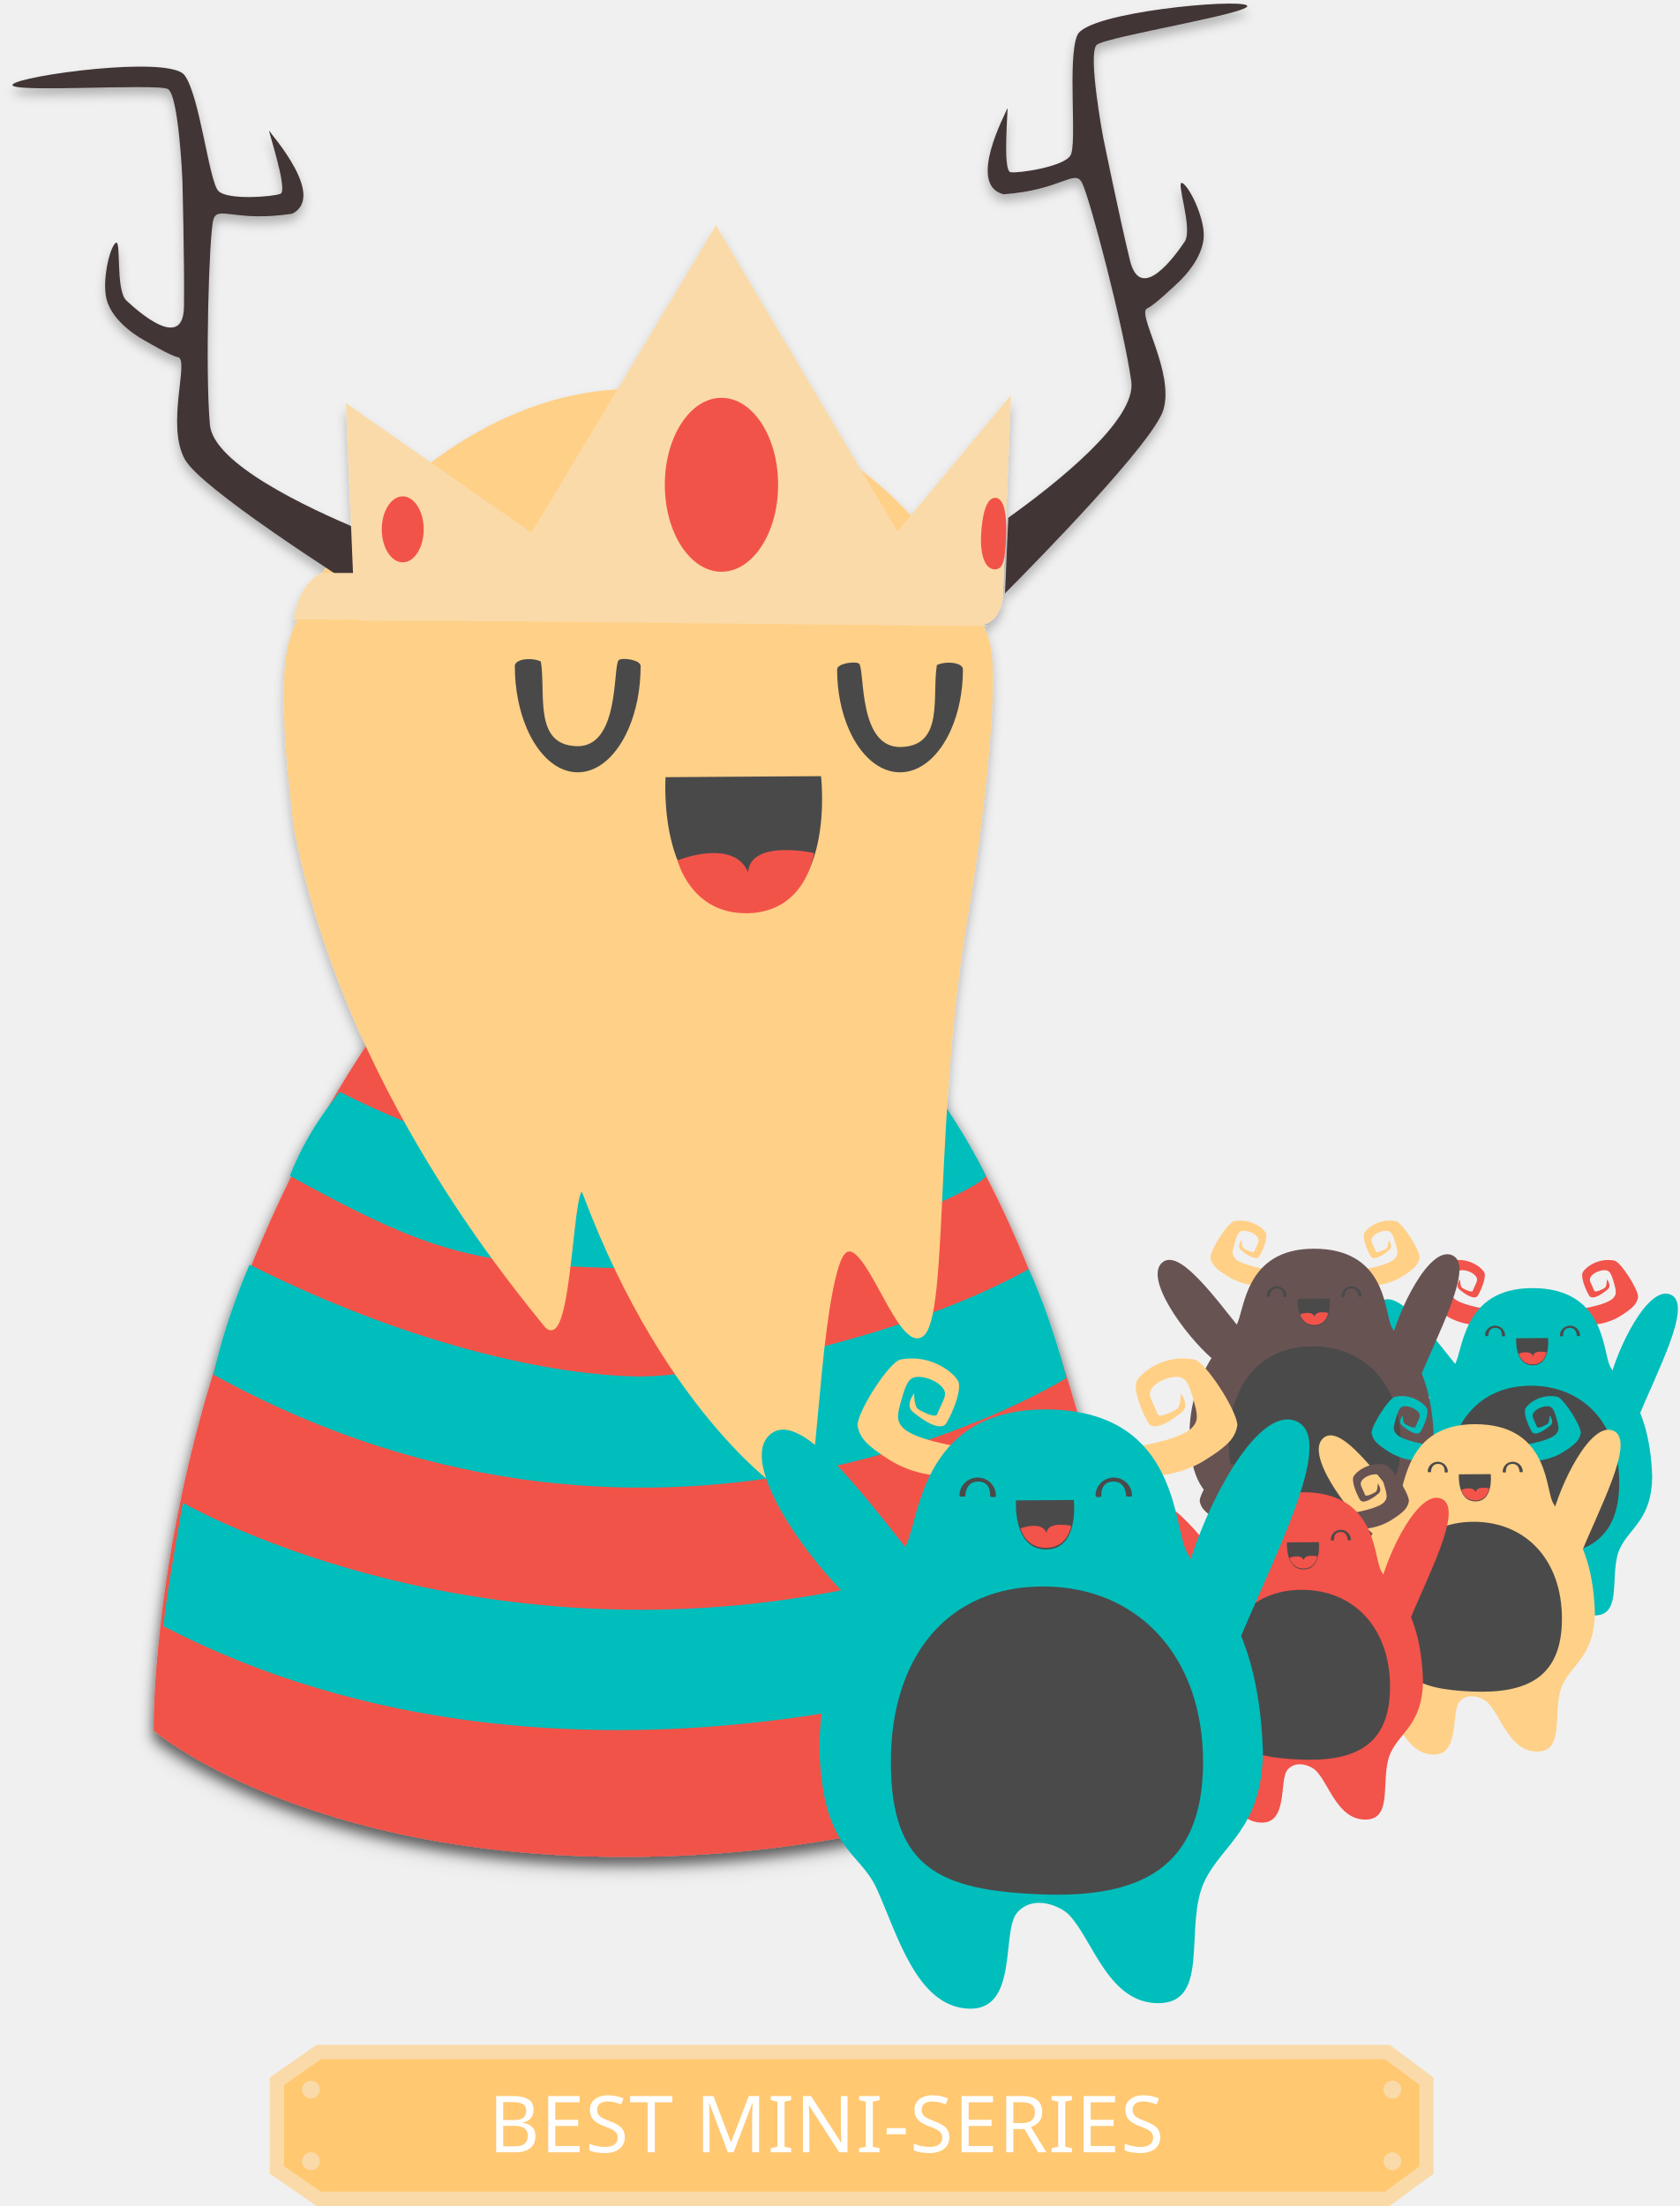
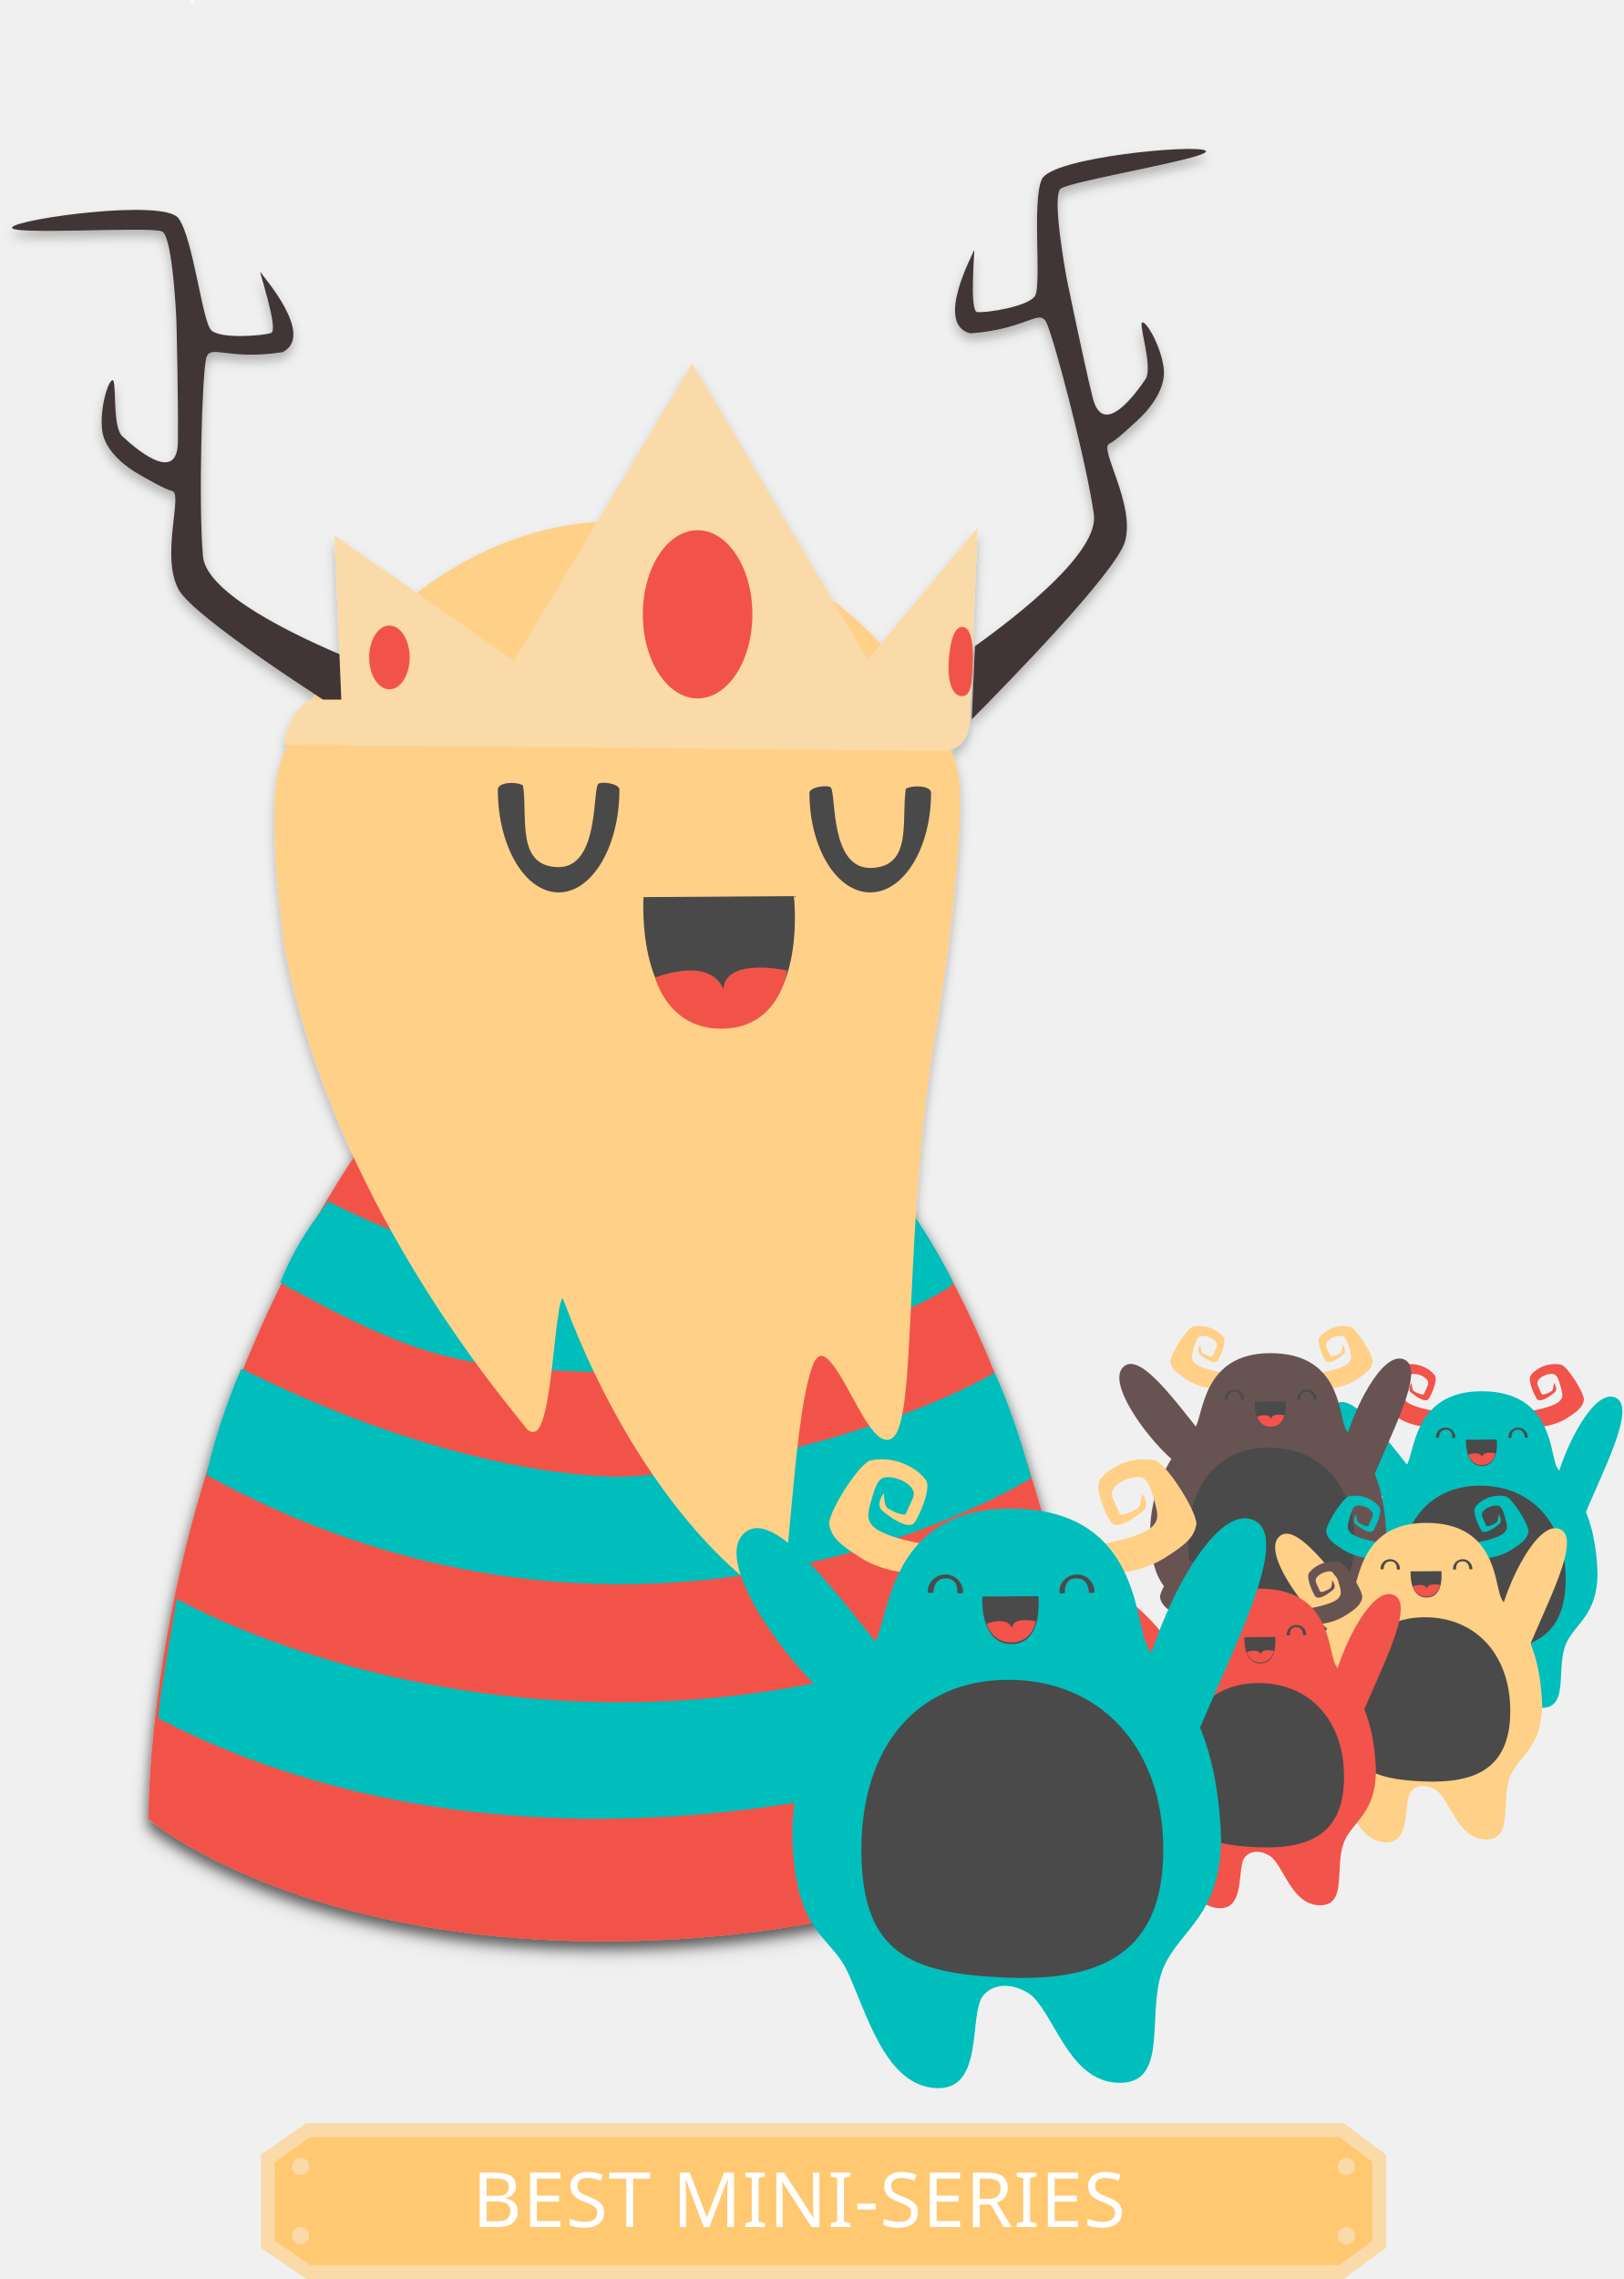
- <svg xmlns="http://www.w3.org/2000/svg" xmlns:xlink="http://www.w3.org/1999/xlink" width="469px" height="616px" viewBox="0 0 469 616" version="1.1">
+ <svg xmlns="http://www.w3.org/2000/svg" xmlns:xlink="http://www.w3.org/1999/xlink" width="469px" height="658px" viewBox="0 0 469 658" version="1.1">
  <defs>
    <filter x="-50%" y="-50%" width="200%" height="200%" filterUnits="objectBoundingBox" id="filter-1">
      <feOffset dx="0" dy="2" in="SourceAlpha" result="shadowOffsetOuter1" />
      <feGaussianBlur stdDeviation="1.5" in="shadowOffsetOuter1" result="shadowBlurOuter1" />
      <feColorMatrix values="0 0 0 0 0   0 0 0 0 0   0 0 0 0 0  0 0 0 0.25 0" type="matrix" in="shadowBlurOuter1" result="shadowMatrixOuter1" />
      <feMerge>
        <feMergeNode in="shadowMatrixOuter1" />
        <feMergeNode in="SourceGraphic" />
      </feMerge>
    </filter>
    <filter x="-50%" y="-50%" width="200%" height="200%" filterUnits="objectBoundingBox" id="filter-2">
      <feOffset dx="0" dy="2" in="SourceAlpha" result="shadowOffsetOuter1" />
      <feGaussianBlur stdDeviation="2" in="shadowOffsetOuter1" result="shadowBlurOuter1" />
      <feColorMatrix values="0 0 0 0 0   0 0 0 0 0   0 0 0 0 0  0 0 0 0.5 0" type="matrix" in="shadowBlurOuter1" result="shadowMatrixOuter1" />
      <feMerge>
        <feMergeNode in="shadowMatrixOuter1" />
        <feMergeNode in="SourceGraphic" />
      </feMerge>
    </filter>
    <polygon id="path-3" points="0 35.974 0 9.13 13.075 0 312.728 0 325 9.13 325 35.974 312.728 45 13.075 45" />
    <mask id="mask-4" maskContentUnits="userSpaceOnUse" maskUnits="objectBoundingBox" x="0" y="0" width="325" height="45" fill="white">
      <use xlink:href="#path-3" />
    </mask>
  </defs>
  <g id="Characters" stroke="none" stroke-width="1" fill="none" fill-rule="evenodd">
-     <g id="Mini-Series" transform="translate(3, 1)">
-       <g id="Group-20" transform="translate(377, 349)">
+     <g id="Mini-Series" transform="translate(3, 0)">
+       <g id="Group-20" transform="translate(377, 392)">
        <g id="Group" transform="translate(13.12921, 0)">
          <path d="M22.606,13.329 C22.606,13.329 15.391,14.274 13.318,12.777 C12.614,12.269 12.124,11.817 12.123,9.463 C12.121,7.224 12.069,5.563 13.058,4.972 C14.215,4.282 16.917,4.418 18.009,5.572 C18.711,6.314 18.244,7.271 18.009,9.463 C18.009,10.128 15.58,9.734 14.904,9.463 C14.228,9.192 13.727,7.271 13.699,7.359 C13.318,8.526 13.295,9.677 14.295,10.128 C15.295,10.579 19.301,12.208 19.772,10.32 C20.344,8.029 20.556,4.748 19.772,3.738 C18.988,2.728 14.663,0.679 10.272,2.917 C8.72,3.728 6.142,12.215 6.698,14.443 C7.553,16.286 9.034,17.127 13.058,18.276 C17.082,19.426 20.843,18.492 20.843,18.492 L22.606,13.329 Z" id="Path-44" fill="#F2534A" transform="translate(14.61316, 10.37999) rotate(16) translate(-14.61316, -10.37999) " />
          <path d="M63.585,13.329 C63.585,13.329 56.371,14.274 54.298,12.777 C53.594,12.269 53.104,11.817 53.103,9.463 C53.101,7.224 53.049,5.563 54.038,4.972 C55.195,4.282 57.896,4.418 58.989,5.572 C59.691,6.314 59.224,7.271 58.989,9.463 C58.989,10.128 56.56,9.734 55.884,9.463 C55.207,9.192 54.707,7.271 54.679,7.359 C54.298,8.526 54.275,9.677 55.275,10.128 C56.275,10.579 60.281,12.208 60.752,10.32 C61.324,8.029 61.535,4.748 60.752,3.738 C59.968,2.728 55.643,0.679 51.252,2.917 C49.7,3.728 47.122,12.215 47.678,14.443 C48.533,16.286 50.014,17.127 54.038,18.276 C58.061,19.426 61.823,18.492 61.823,18.492 L63.585,13.329 Z" id="Path-44" fill="#F2534A" transform="translate(55.59302, 10.37999) scale(-1, 1) rotate(16) translate(-55.59302, -10.37999) " />
          <path d="M13.141,30.973 C15.456,27.528 15.098,9.687 34.774,9.687 C54.449,9.687 54.446,26.154 56.247,30.973 C58.048,35.792 67.483,39.897 68.256,62.35 C68.112,74.278 62,76.578 59.271,82.319 C56.038,89.119 60.255,100.888 52.371,101.093 C44.486,101.298 42.091,91.267 38.396,87.471 C37.135,86.176 32.958,84.291 30.45,87.143 C27.942,89.995 30.787,102.414 22.823,101.935 C14.859,101.456 11.976,90.317 8.828,83.454 C6.112,77.533 0.61,77.642 0.033,62.35 C-0.185,44.119 10.826,34.418 13.141,30.973 Z" id="Path-22" fill="#00BEBC" />
          <g id="Group-2" transform="translate(21.21202, 19.9926)">
            <path d="M22.198,3.105 C22.198,3.105 21.901,0.854 23.969,0.794 C26.038,0.735 26,3.059 26,3.059 C26,3.059 26.897,3.266 26.897,2.946 C26.897,1.419 25.642,0.181 24.095,0.181 C22.548,0.181 21.294,1.419 21.294,2.946 C21.294,3.394 22.198,3.105 22.198,3.105 Z" id="Oval-19" fill="#4A4A4A" />
            <path d="M1.264,3.105 C1.264,3.105 0.967,0.854 3.035,0.794 C5.104,0.735 5.065,3.059 5.065,3.059 C5.065,3.059 5.963,3.266 5.963,2.946 C5.963,1.419 4.708,0.181 3.161,0.181 C1.614,0.181 0.36,1.419 0.36,2.946 C0.36,3.394 1.264,3.105 1.264,3.105 Z" id="Oval-19" fill="#4A4A4A" transform="translate(3.161091, 1.688911) scale(-1, 1) translate(-3.161091, -1.688911) " />
            <path d="M9.053,3.696 L17.945,3.638 C17.945,3.638 18.847,11.246 13.683,11.248 C8.518,11.25 9.053,3.696 9.053,3.696 Z" id="Path-5" fill="#4A4A4A" />
            <path d="M9.738,8.021 C9.738,8.021 12.929,6.738 13.771,8.694 C13.904,6.811 17.543,7.608 17.543,7.608 C17.543,7.608 17.102,10.909 13.797,11.004 C10.492,11.1 9.738,8.021 9.738,8.021 Z" id="Path-11" fill="#F2534A" />
          </g>
        </g>
        <path d="M47.098,84.339 C62.439,84.978 72.174,80.379 72.174,63.984 C72.174,47.589 62.058,36.941 47.535,36.941 C33.012,36.941 24.147,47.58 24.147,63.976 C24.147,80.371 31.756,83.7 47.098,84.339 Z" id="Oval-27" fill="#4A4A4A" />
        <path d="M77.991,51.911 C84.929,51.911 83.12,30.323 83.694,15.457 C80.602,0.044 80.912,19.408 77.991,19.512 C75.171,19.613 75.539,20.353 72.248,22.338 C70.361,32.153 71.052,51.911 77.991,51.911 Z" id="Oval-28" fill="#00BEBC" transform="translate(77.51947, 30.70632) scale(-1, 1) rotate(156) translate(-77.51947, -30.70632) " />
        <path d="M17.762,48.511 C24.701,48.511 22.892,26.924 23.466,12.058 C22.454,7.013 21.126,11.232 20.61,11.744 C19.55,12.796 19.728,16.043 17.762,16.113 C14.943,16.214 15.31,16.954 12.019,18.939 C10.132,28.754 10.824,48.511 17.762,48.511 Z" id="Oval-28" fill="#00BEBC" transform="translate(17.29112, 29.05836) scale(-1, 1) rotate(-142) translate(-17.29112, -29.05836) " />
      </g>
-       <g id="Group-20" transform="translate(316, 338)">
+       <g id="Group-20" transform="translate(316, 381)">
        <g id="Group" transform="translate(13.12921, 0)">
          <path d="M22.606,13.329 C22.606,13.329 15.391,14.274 13.318,12.777 C12.614,12.269 12.124,11.817 12.123,9.463 C12.121,7.224 12.069,5.563 13.058,4.972 C14.215,4.282 16.917,4.418 18.009,5.572 C18.711,6.314 18.244,7.271 18.009,9.463 C18.009,10.128 15.58,9.734 14.904,9.463 C14.228,9.192 13.727,7.271 13.699,7.359 C13.318,8.526 13.295,9.677 14.295,10.128 C15.295,10.579 19.301,12.208 19.772,10.32 C20.344,8.029 20.556,4.748 19.772,3.738 C18.988,2.728 14.663,0.679 10.272,2.917 C8.72,3.728 6.142,12.215 6.698,14.443 C7.553,16.286 9.034,17.127 13.058,18.276 C17.082,19.426 20.843,18.492 20.843,18.492 L22.606,13.329 Z" id="Path-44" fill="#FFD086" transform="translate(14.61316, 10.37999) rotate(16) translate(-14.61316, -10.37999) " />
          <path d="M63.585,13.329 C63.585,13.329 56.371,14.274 54.298,12.777 C53.594,12.269 53.104,11.817 53.103,9.463 C53.101,7.224 53.049,5.563 54.038,4.972 C55.195,4.282 57.896,4.418 58.989,5.572 C59.691,6.314 59.224,7.271 58.989,9.463 C58.989,10.128 56.56,9.734 55.884,9.463 C55.207,9.192 54.707,7.271 54.679,7.359 C54.298,8.526 54.275,9.677 55.275,10.128 C56.275,10.579 60.281,12.208 60.752,10.32 C61.324,8.029 61.535,4.748 60.752,3.738 C59.968,2.728 55.643,0.679 51.252,2.917 C49.7,3.728 47.122,12.215 47.678,14.443 C48.533,16.286 50.014,17.127 54.038,18.276 C58.061,19.426 61.823,18.492 61.823,18.492 L63.585,13.329 Z" id="Path-44" fill="#FFD086" transform="translate(55.59302, 10.37999) scale(-1, 1) rotate(16) translate(-55.59302, -10.37999) " />
          <path d="M13.141,30.973 C15.456,27.528 15.098,9.687 34.774,9.687 C54.449,9.687 54.446,26.154 56.247,30.973 C58.048,35.792 67.483,39.897 68.256,62.35 C68.112,74.278 62,76.578 59.271,82.319 C56.038,89.119 60.255,100.888 52.371,101.093 C44.486,101.298 42.091,91.267 38.396,87.471 C37.135,86.176 32.958,84.291 30.45,87.143 C27.942,89.995 30.787,102.414 22.823,101.935 C14.859,101.456 11.976,90.317 8.828,83.454 C6.112,77.533 0.61,77.642 0.033,62.35 C-0.185,44.119 10.826,34.418 13.141,30.973 Z" id="Path-22" fill="#685353" />
          <g id="Group-2" transform="translate(21.21202, 19.9926)">
            <path d="M22.198,3.105 C22.198,3.105 21.901,0.854 23.969,0.794 C26.038,0.735 26,3.059 26,3.059 C26,3.059 26.897,3.266 26.897,2.946 C26.897,1.419 25.642,0.181 24.095,0.181 C22.548,0.181 21.294,1.419 21.294,2.946 C21.294,3.394 22.198,3.105 22.198,3.105 Z" id="Oval-19" fill="#4A4A4A" />
            <path d="M1.264,3.105 C1.264,3.105 0.967,0.854 3.035,0.794 C5.104,0.735 5.065,3.059 5.065,3.059 C5.065,3.059 5.963,3.266 5.963,2.946 C5.963,1.419 4.708,0.181 3.161,0.181 C1.614,0.181 0.36,1.419 0.36,2.946 C0.36,3.394 1.264,3.105 1.264,3.105 Z" id="Oval-19" fill="#4A4A4A" transform="translate(3.161091, 1.688911) scale(-1, 1) translate(-3.161091, -1.688911) " />
            <path d="M9.053,3.696 L17.945,3.638 C17.945,3.638 18.847,11.246 13.683,11.248 C8.518,11.25 9.053,3.696 9.053,3.696 Z" id="Path-5" fill="#4A4A4A" />
            <path d="M9.738,8.021 C9.738,8.021 12.929,6.738 13.771,8.694 C13.904,6.811 17.543,7.608 17.543,7.608 C17.543,7.608 17.102,10.909 13.797,11.004 C10.492,11.1 9.738,8.021 9.738,8.021 Z" id="Path-11" fill="#F2534A" />
          </g>
        </g>
        <path d="M47.098,84.339 C62.439,84.978 72.174,80.379 72.174,63.984 C72.174,47.589 62.058,36.941 47.535,36.941 C33.012,36.941 24.147,47.58 24.147,63.976 C24.147,80.371 31.756,83.7 47.098,84.339 Z" id="Oval-27" fill="#4A4A4A" />
        <path d="M77.991,51.911 C84.929,51.911 83.12,30.323 83.694,15.457 C80.602,0.044 80.912,19.408 77.991,19.512 C75.171,19.613 75.539,20.353 72.248,22.338 C70.361,32.153 71.052,51.911 77.991,51.911 Z" id="Oval-28" fill="#685353" transform="translate(77.51947, 30.70632) scale(-1, 1) rotate(156) translate(-77.51947, -30.70632) " />
        <path d="M17.762,48.511 C24.701,48.511 22.892,26.924 23.466,12.058 C22.454,7.013 21.126,11.232 20.61,11.744 C19.55,12.796 19.728,16.043 17.762,16.113 C14.943,16.214 15.31,16.954 12.019,18.939 C10.132,28.754 10.824,48.511 17.762,48.511 Z" id="Oval-28" fill="#685353" transform="translate(17.29112, 29.05836) scale(-1, 1) rotate(-142) translate(-17.29112, -29.05836) " />
      </g>
-       <g id="Toy-OTY" filter="url(#filter-1)">
+       <g id="Toy-OTY" filter="url(#filter-1)" transform="translate(0, 43)">
        <g id="Striped-Shirt" filter="url(#filter-2)" transform="translate(39.80004, 275.1634)">
          <path d="M69.884,0.989 C-1.509,96.784 0.117,207.078 0.117,207.078 C0.117,207.078 41.873,242.767 133.22,242.349 C224.568,241.93 275.471,207.078 275.471,207.078 C275.471,207.078 264.729,91.42 215.883,25.249" id="Path-5" fill="#F2534A" />
          <path d="M26.873,76.975 C74.607,100.865 113.488,107.707 134.244,108.186 C155,108.666 210.938,97.1 244.475,78.212 C250.791,91.878 255.041,108.595 255.041,108.595 C255.041,108.595 144.701,178.145 16.81,107.689 C19.508,95.152 24.167,83.276 26.873,76.975 Z" id="Path-45" fill="#00BEBC" />
          <path d="M51.974,28.706 C99.708,52.596 120.055,47.663 138.416,49.056 C156.778,50.448 219.354,30.065 219.354,30.065 C219.354,30.065 226.959,40.708 232.421,51.955 C234.444,54.407 183.043,78.874 136.882,78.106 C90.722,77.338 78.537,74.435 38.138,52.179 C42.712,40.655 47.943,34.174 51.974,28.706 Z" id="Path-45" fill="#00BEBC" />
          <path d="M8.268,143.469 C8.268,143.469 3.03,172.37 2.91,177.969 C114.967,236.006 246.658,191.259 270.661,177.367 C268.548,159.043 266.545,154.311 264.935,143.724 C124.074,210.522 8.268,143.469 8.268,143.469 Z" id="Path-46" fill="#00BEBC" />
        </g>
        <path d="M80.78,171.52 C80.152,172.923 79.554,174.343 78.987,175.779 C74.328,187.584 78.127,217.277 79.478,229.65 C93.224,302.565 141.761,359.353 149.25,368.884 C156.738,378.414 156.323,321.878 160.35,332.579 C183.362,393.731 217.396,417.889 220.996,417.661 C224.596,417.433 225.105,370.533 230.745,352.498 C236.384,334.462 247.029,376.318 254.271,371.886 C261.512,367.455 257.3,309.456 266.899,254.143 C269.104,241.434 276.814,188.386 272.427,176.884 C271.902,175.508 271.349,174.146 270.768,172.799 C270.768,172.799 250.565,120.734 188.701,109.445 C126.838,98.156 85.612,161.832 85.612,161.832" id="Beard" stroke="#FFD087" fill="#FFD087" />
        <path d="M278.562,143.58 C291.852,134.087 314.421,116.242 312.917,105.501 C310.793,90.338 301.195,53.693 299.102,49.933 C297.01,46.173 293.414,52.047 277.25,53.256 C266.899,50.666 277.874,30.596 278.293,29.282 C278.713,27.968 276.798,46.778 279.216,47.097 C281.629,47.416 293.922,45.564 295.909,42.456 C297.895,39.348 294.968,15.139 297.887,8.753 C300.806,2.367 342.772,-1.46 345.207,0.527 C347.643,2.513 305.901,9.24 303.278,11.516 C300.656,13.793 305.034,37.221 305.034,37.221 C305.034,37.221 309.532,59.391 312.544,71.712 C315.556,84.034 325.371,70.102 327.814,66.495 C330.258,62.887 325.155,49.08 327.175,50.113 C329.195,51.147 333.294,59.745 333.154,64.894 C333.015,70.042 328.974,75.307 325.192,78.662 C324.108,79.623 319.445,84.146 317.33,85.139 C314.366,86.531 324.99,102.827 321.885,113.403 C319.293,122.229 287.949,154.32 277.649,164.697" id="Right-Antler" fill="#423636" />
        <path d="M23.657,155.414 C36.947,145.921 59.516,128.077 58.012,117.335 C55.888,102.172 46.29,65.527 44.197,61.767 C42.105,58.007 38.509,63.882 22.345,65.09 C11.994,62.5 22.969,42.431 23.389,41.117 C23.808,39.803 21.893,58.612 24.312,58.931 C26.724,59.25 39.017,57.398 41.004,54.29 C42.99,51.182 40.063,26.974 42.982,20.587 C45.901,14.201 87.867,10.375 90.303,12.361 C92.738,14.347 50.996,21.074 48.373,23.351 C45.751,25.627 50.129,49.056 50.129,49.056 C50.129,49.056 54.627,71.225 57.639,83.547 C60.651,95.868 70.466,81.936 72.909,78.329 C75.353,74.722 70.25,60.914 72.27,61.948 C74.29,62.981 78.389,71.579 78.249,76.728 C78.11,81.876 74.069,87.141 70.287,90.496 C69.203,91.457 64.54,95.981 62.425,96.974 C59.461,98.365 70.085,114.661 66.98,125.237 C64.388,134.063 33.044,166.155 22.744,176.531" id="Right-Antler" fill="#423636" transform="translate(54.15989, 94.18255) scale(-1, 1) rotate(13) translate(-54.15989, -94.18255) " />
        <path d="M86.805,159 L100,159 L100,172 C100,172 87.073,172.055 79,172 C80.595,161.206 86.805,159 86.805,159 Z" id="Rectangle-5" fill="#FADAA8" />
        <g id="Crown" transform="translate(93, 61)">
          <path d="M38.224,111.429 C23.026,111.4 11.02,111.412 5.212,111.321 C-0.766,110.883 -0.681,106.513 2.234,104.805 C2.294,104.676 2.498,104.554 2.841,104.44 L0.613,50.575 L52.395,86.746 L103.928,0.923 L154.639,86.385 L186.323,48.323 L184.082,103.519 C184.089,108.883 181.098,111.89 178.852,112.287 C175.784,112.829 186.941,112.862 170.531,112.8 M140.288,112.452 C124.729,112.263 110.863,112.111 100.933,111.938 C89.167,111.732 77.247,111.61 65.94,111.537" fill="#FADAA8" />
          <path d="M182.214,96.958 C185.002,96.958 185,93.194 185,88.107 C185,83.02 184.278,77 181.49,77 C178.702,77 178,82.569 178,87.656 C178,92.743 179.426,96.958 182.214,96.958 Z" id="Oval-9" fill="#F2534A" transform="translate(181.5, 86.9788) rotate(3) translate(-181.5, -86.9788) " />
          <ellipse id="Oval-9" fill="#F2534A" cx="105.474" cy="73.368" rx="15.821" ry="24.282" />
          <ellipse id="Oval-9" fill="#F2534A" cx="16.464" cy="85.817" rx="5.855" ry="9.211" />
        </g>
        <path d="M238.042,213.949 C239.475,205.235 235.927,191.453 248,191.071 C260.073,190.689 258.123,212.347 259.73,214.292 C260.446,215.137 265.901,214.498 265.901,212.739 C265.901,206.452 264.667,200.636 262.573,195.905 C259.382,188.692 254.193,184 248.334,184 C242.483,184 237.3,188.68 234.107,195.878 C232.007,200.614 230.768,206.44 230.768,212.739 C230.768,214.767 235.772,215.115 238.042,213.949 Z" id="Oval-3" fill="#4A4A4A" transform="translate(248.3343, 199.331) scale(-1, -1) translate(-248.3343, -199.331) " />
        <path d="M148.042,213.926 C149.475,204.928 145.927,190.696 158,190.302 C170.073,189.907 168.123,212.272 169.73,214.28 C170.446,215.153 175.901,214.493 175.901,212.676 C175.901,206.184 174.667,200.179 172.573,195.293 C169.382,187.845 164.193,183 158.334,183 C152.483,183 147.3,187.833 144.107,195.265 C142.007,200.156 140.768,206.171 140.768,212.676 C140.768,214.771 145.772,215.13 148.042,213.926 Z" id="Oval-3" fill="#4A4A4A" transform="translate(158.3343, 198.831) scale(1, -1) translate(-158.3343, -198.831) " />
        <path d="M182.857,216.016 L226.279,215.73 C226.279,215.73 230.684,253.366 205.465,253.375 C180.247,253.384 182.857,216.016 182.857,216.016 Z" id="Path-5" fill="#4A4A4A" />
        <path d="M186.217,239.244 C186.217,239.244 201.8,232.895 205.913,242.572 C206.562,233.258 224.334,237.199 224.334,237.199 C224.334,237.199 222.18,253.528 206.04,254 C189.9,254.472 186.217,239.244 186.217,239.244 Z" id="Path-11" fill="#F2534A" />
      </g>
-       <g id="Group-20" transform="translate(361, 387)">
+       <g id="Group-20" transform="translate(361, 430)">
        <g id="Group" transform="translate(13.12921, 0)">
          <path d="M22.606,13.329 C22.606,13.329 15.391,14.274 13.318,12.777 C12.614,12.269 12.124,11.817 12.123,9.463 C12.121,7.224 12.069,5.563 13.058,4.972 C14.215,4.282 16.917,4.418 18.009,5.572 C18.711,6.314 18.244,7.271 18.009,9.463 C18.009,10.128 15.58,9.734 14.904,9.463 C14.228,9.192 13.727,7.271 13.699,7.359 C13.318,8.526 13.295,9.677 14.295,10.128 C15.295,10.579 19.301,12.208 19.772,10.32 C20.344,8.029 20.556,4.748 19.772,3.738 C18.988,2.728 14.663,0.679 10.272,2.917 C8.72,3.728 6.142,12.215 6.698,14.443 C7.553,16.286 9.034,17.127 13.058,18.276 C17.082,19.426 20.843,18.492 20.843,18.492 L22.606,13.329 Z" id="Path-44" fill="#00BEBC" transform="translate(14.61316, 10.37999) rotate(16) translate(-14.61316, -10.37999) " />
          <path d="M63.585,13.329 C63.585,13.329 56.371,14.274 54.298,12.777 C53.594,12.269 53.104,11.817 53.103,9.463 C53.101,7.224 53.049,5.563 54.038,4.972 C55.195,4.282 57.896,4.418 58.989,5.572 C59.691,6.314 59.224,7.271 58.989,9.463 C58.989,10.128 56.56,9.734 55.884,9.463 C55.207,9.192 54.707,7.271 54.679,7.359 C54.298,8.526 54.275,9.677 55.275,10.128 C56.275,10.579 60.281,12.208 60.752,10.32 C61.324,8.029 61.535,4.748 60.752,3.738 C59.968,2.728 55.643,0.679 51.252,2.917 C49.7,3.728 47.122,12.215 47.678,14.443 C48.533,16.286 50.014,17.127 54.038,18.276 C58.061,19.426 61.823,18.492 61.823,18.492 L63.585,13.329 Z" id="Path-44" fill="#00BEBC" transform="translate(55.59302, 10.37999) scale(-1, 1) rotate(16) translate(-55.59302, -10.37999) " />
          <path d="M13.141,30.973 C15.456,27.528 15.098,9.687 34.774,9.687 C54.449,9.687 54.446,26.154 56.247,30.973 C58.048,35.792 67.483,39.897 68.256,62.35 C68.112,74.278 62,76.578 59.271,82.319 C56.038,89.119 60.255,100.888 52.371,101.093 C44.486,101.298 42.091,91.267 38.396,87.471 C37.135,86.176 32.958,84.291 30.45,87.143 C27.942,89.995 30.787,102.414 22.823,101.935 C14.859,101.456 11.976,90.317 8.828,83.454 C6.112,77.533 0.61,77.642 0.033,62.35 C-0.185,44.119 10.826,34.418 13.141,30.973 Z" id="Path-22" fill="#FFD087" />
          <g id="Group-2" transform="translate(21.21202, 19.9926)">
            <path d="M22.198,3.105 C22.198,3.105 21.901,0.854 23.969,0.794 C26.038,0.735 26,3.059 26,3.059 C26,3.059 26.897,3.266 26.897,2.946 C26.897,1.419 25.642,0.181 24.095,0.181 C22.548,0.181 21.294,1.419 21.294,2.946 C21.294,3.394 22.198,3.105 22.198,3.105 Z" id="Oval-19" fill="#4A4A4A" />
            <path d="M1.264,3.105 C1.264,3.105 0.967,0.854 3.035,0.794 C5.104,0.735 5.065,3.059 5.065,3.059 C5.065,3.059 5.963,3.266 5.963,2.946 C5.963,1.419 4.708,0.181 3.161,0.181 C1.614,0.181 0.36,1.419 0.36,2.946 C0.36,3.394 1.264,3.105 1.264,3.105 Z" id="Oval-19" fill="#4A4A4A" transform="translate(3.161091, 1.688911) scale(-1, 1) translate(-3.161091, -1.688911) " />
            <path d="M9.053,3.696 L17.945,3.638 C17.945,3.638 18.847,11.246 13.683,11.248 C8.518,11.25 9.053,3.696 9.053,3.696 Z" id="Path-5" fill="#4A4A4A" />
            <path d="M9.738,8.021 C9.738,8.021 12.929,6.738 13.771,8.694 C13.904,6.811 17.543,7.608 17.543,7.608 C17.543,7.608 17.102,10.909 13.797,11.004 C10.492,11.1 9.738,8.021 9.738,8.021 Z" id="Path-11" fill="#F2534A" />
          </g>
        </g>
        <path d="M47.098,84.339 C62.439,84.978 72.174,80.379 72.174,63.984 C72.174,47.589 62.058,36.941 47.535,36.941 C33.012,36.941 24.147,47.58 24.147,63.976 C24.147,80.371 31.756,83.7 47.098,84.339 Z" id="Oval-27" fill="#4A4A4A" />
        <path d="M77.991,51.911 C84.929,51.911 83.12,30.323 83.694,15.457 C80.602,0.044 80.912,19.408 77.991,19.512 C75.171,19.613 75.539,20.353 72.248,22.338 C70.361,32.153 71.052,51.911 77.991,51.911 Z" id="Oval-28" fill="#FFD087" transform="translate(77.51947, 30.70632) scale(-1, 1) rotate(156) translate(-77.51947, -30.70632) " />
        <path d="M17.762,48.511 C24.701,48.511 22.892,26.924 23.466,12.058 C22.454,7.013 21.126,11.232 20.61,11.744 C19.55,12.796 19.728,16.043 17.762,16.113 C14.943,16.214 15.31,16.954 12.019,18.939 C10.132,28.754 10.824,48.511 17.762,48.511 Z" id="Oval-28" fill="#FFD087" transform="translate(17.29112, 29.05836) scale(-1, 1) rotate(-142) translate(-17.29112, -29.05836) " />
      </g>
-       <g id="Group-20" transform="translate(313, 406)">
+       <g id="Group-20" transform="translate(313, 449)">
        <g id="Group" transform="translate(13.12921, 0)">
          <path d="M22.606,13.329 C22.606,13.329 15.391,14.274 13.318,12.777 C12.614,12.269 12.124,11.817 12.123,9.463 C12.121,7.224 12.069,5.563 13.058,4.972 C14.215,4.282 16.917,4.418 18.009,5.572 C18.711,6.314 18.244,7.271 18.009,9.463 C18.009,10.128 15.58,9.734 14.904,9.463 C14.228,9.192 13.727,7.271 13.699,7.359 C13.318,8.526 13.295,9.677 14.295,10.128 C15.295,10.579 19.301,12.208 19.772,10.32 C20.344,8.029 20.556,4.748 19.772,3.738 C18.988,2.728 14.663,0.679 10.272,2.917 C8.72,3.728 6.142,12.215 6.698,14.443 C7.553,16.286 9.034,17.127 13.058,18.276 C17.082,19.426 20.843,18.492 20.843,18.492 L22.606,13.329 Z" id="Path-44" fill="#685353" transform="translate(14.61316, 10.37999) rotate(16) translate(-14.61316, -10.37999) " />
          <path d="M63.585,13.329 C63.585,13.329 56.371,14.274 54.298,12.777 C53.594,12.269 53.104,11.817 53.103,9.463 C53.101,7.224 53.049,5.563 54.038,4.972 C55.195,4.282 57.896,4.418 58.989,5.572 C59.691,6.314 59.224,7.271 58.989,9.463 C58.989,10.128 56.56,9.734 55.884,9.463 C55.207,9.192 54.707,7.271 54.679,7.359 C54.298,8.526 54.275,9.677 55.275,10.128 C56.275,10.579 60.281,12.208 60.752,10.32 C61.324,8.029 61.535,4.748 60.752,3.738 C59.968,2.728 55.643,0.679 51.252,2.917 C49.7,3.728 47.122,12.215 47.678,14.443 C48.533,16.286 50.014,17.127 54.038,18.276 C58.061,19.426 61.823,18.492 61.823,18.492 L63.585,13.329 Z" id="Path-44" fill="#685353" transform="translate(55.59302, 10.37999) scale(-1, 1) rotate(16) translate(-55.59302, -10.37999) " />
          <path d="M13.141,30.973 C15.456,27.528 15.098,9.687 34.774,9.687 C54.449,9.687 54.446,26.154 56.247,30.973 C58.048,35.792 67.483,39.897 68.256,62.35 C68.112,74.278 62,76.578 59.271,82.319 C56.038,89.119 60.255,100.888 52.371,101.093 C44.486,101.298 42.091,91.267 38.396,87.471 C37.135,86.176 32.958,84.291 30.45,87.143 C27.942,89.995 30.787,102.414 22.823,101.935 C14.859,101.456 11.976,90.317 8.828,83.454 C6.112,77.533 0.61,77.642 0.033,62.35 C-0.185,44.119 10.826,34.418 13.141,30.973 Z" id="Path-22" fill="#F2534A" />
          <g id="Group-2" transform="translate(21.21202, 19.9926)">
            <path d="M22.198,3.105 C22.198,3.105 21.901,0.854 23.969,0.794 C26.038,0.735 26,3.059 26,3.059 C26,3.059 26.897,3.266 26.897,2.946 C26.897,1.419 25.642,0.181 24.095,0.181 C22.548,0.181 21.294,1.419 21.294,2.946 C21.294,3.394 22.198,3.105 22.198,3.105 Z" id="Oval-19" fill="#4A4A4A" />
            <path d="M1.264,3.105 C1.264,3.105 0.967,0.854 3.035,0.794 C5.104,0.735 5.065,3.059 5.065,3.059 C5.065,3.059 5.963,3.266 5.963,2.946 C5.963,1.419 4.708,0.181 3.161,0.181 C1.614,0.181 0.36,1.419 0.36,2.946 C0.36,3.394 1.264,3.105 1.264,3.105 Z" id="Oval-19" fill="#4A4A4A" transform="translate(3.161091, 1.688911) scale(-1, 1) translate(-3.161091, -1.688911) " />
            <path d="M9.053,3.696 L17.945,3.638 C17.945,3.638 18.847,11.246 13.683,11.248 C8.518,11.25 9.053,3.696 9.053,3.696 Z" id="Path-5" fill="#4A4A4A" />
            <path d="M9.738,8.021 C9.738,8.021 12.929,6.738 13.771,8.694 C13.904,6.811 17.543,7.608 17.543,7.608 C17.543,7.608 17.102,10.909 13.797,11.004 C10.492,11.1 9.738,8.021 9.738,8.021 Z" id="Path-11" fill="#F2534A" />
          </g>
        </g>
        <path d="M47.098,84.339 C62.439,84.978 72.174,80.379 72.174,63.984 C72.174,47.589 62.058,36.941 47.535,36.941 C33.012,36.941 24.147,47.58 24.147,63.976 C24.147,80.371 31.756,83.7 47.098,84.339 Z" id="Oval-27" fill="#4A4A4A" />
        <path d="M77.991,51.911 C84.929,51.911 83.12,30.323 83.694,15.457 C80.602,0.044 80.912,19.408 77.991,19.512 C75.171,19.613 75.539,20.353 72.248,22.338 C70.361,32.153 71.052,51.911 77.991,51.911 Z" id="Oval-28" fill="#F2534A" transform="translate(77.51947, 30.70632) scale(-1, 1) rotate(156) translate(-77.51947, -30.70632) " />
        <path d="M17.762,48.511 C24.701,48.511 22.892,26.924 23.466,12.058 C22.454,7.013 21.126,11.232 20.61,11.744 C19.55,12.796 19.728,16.043 17.762,16.113 C14.943,16.214 15.31,16.954 12.019,18.939 C10.132,28.754 10.824,48.511 17.762,48.511 Z" id="Oval-28" fill="#F2534A" transform="translate(17.29112, 29.05836) scale(-1, 1) rotate(-142) translate(-17.29112, -29.05836) " />
      </g>
-       <g id="Group-7" transform="translate(202, 375)">
+       <g id="Group-7" transform="translate(202, 418)">
        <g id="Group" transform="translate(23.78134, 0)">
          <path d="M41.034,24.174 C41.034,24.174 27.939,25.889 24.175,23.173 C22.898,22.252 22.008,21.433 22.005,17.163 C22.002,13.102 21.908,10.089 23.703,9.019 C25.803,7.766 30.707,8.012 32.69,10.106 C33.965,11.452 33.118,13.187 32.69,17.163 C32.69,18.369 28.282,17.655 27.054,17.163 C25.826,16.672 24.918,13.188 24.866,13.346 C24.175,15.463 24.134,17.551 25.949,18.369 C27.764,19.187 35.035,22.142 35.891,18.718 C36.929,14.562 37.313,8.612 35.891,6.78 C34.468,4.948 26.616,1.231 18.645,5.291 C15.829,6.762 11.149,22.154 12.158,26.195 C13.711,29.538 16.399,31.064 23.703,33.148 C31.007,35.233 37.835,33.539 37.835,33.539 L41.034,24.174 Z" id="Path-44" fill="#FFD086" transform="translate(26.52606, 18.82645) rotate(16) translate(-26.52606, -18.82645) " />
          <path d="M115.421,24.174 C115.421,24.174 102.326,25.889 98.562,23.173 C97.285,22.252 96.396,21.433 96.393,17.163 C96.39,13.102 96.296,10.089 98.09,9.019 C100.191,7.766 105.095,8.012 107.077,10.106 C108.353,11.452 107.505,13.187 107.077,17.163 C107.077,18.369 102.669,17.655 101.441,17.163 C100.213,16.672 99.305,13.188 99.254,13.346 C98.563,15.463 98.521,17.551 100.337,18.369 C102.152,19.187 109.422,22.142 110.278,18.718 C111.317,14.562 111.7,8.612 110.278,6.78 C108.856,4.948 101.004,1.231 93.033,5.291 C90.217,6.762 85.537,22.154 86.545,26.195 C88.098,29.538 90.787,31.064 98.09,33.148 C105.394,35.233 112.222,33.539 112.222,33.539 L115.421,24.174 Z" id="Path-44" fill="#FFD086" transform="translate(100.9134, 18.82645) scale(-1, 1) rotate(16) translate(-100.9134, -18.82645) " />
          <path d="M23.853,56.177 C28.056,49.929 27.407,17.569 63.122,17.569 C98.837,17.569 98.831,47.436 102.1,56.177 C105.369,64.917 122.496,72.363 123.9,113.086 C123.638,134.72 112.543,138.891 107.589,149.305 C101.721,161.638 109.376,182.984 95.064,183.355 C80.752,183.727 76.405,165.533 69.697,158.649 C67.408,156.3 59.826,152.881 55.273,158.053 C50.721,163.225 55.884,185.751 41.429,184.882 C26.973,184.013 21.739,163.811 16.025,151.363 C11.095,140.623 1.107,140.821 0.06,113.086 C-0.336,80.02 19.651,62.425 23.853,56.177 Z" id="Path-22" fill="#00BEBC" />
          <g id="Group-2" transform="translate(38.50443, 36.26109)">
            <path d="M40.294,5.632 C40.294,5.632 39.755,1.548 43.51,1.441 C47.265,1.334 47.195,5.548 47.195,5.548 C47.195,5.548 48.823,5.924 48.823,5.344 C48.823,2.574 46.547,0.328 43.738,0.328 C40.93,0.328 38.653,2.574 38.653,5.344 C38.653,6.156 40.294,5.632 40.294,5.632 Z" id="Oval-19" fill="#4A4A4A" />
            <path d="M2.294,5.632 C2.294,5.632 1.755,1.548 5.51,1.441 C9.265,1.334 9.195,5.548 9.195,5.548 C9.195,5.548 10.823,5.924 10.823,5.344 C10.823,2.574 8.547,0.328 5.738,0.328 C2.93,0.328 0.653,2.574 0.653,5.344 C0.653,6.156 2.294,5.632 2.294,5.632 Z" id="Oval-19" fill="#4A4A4A" transform="translate(5.738068, 3.063221) scale(-1, 1) translate(-5.738068, -3.063221) " />
            <path d="M16.433,6.703 L32.574,6.598 C32.574,6.598 34.212,20.397 24.837,20.401 C15.463,20.404 16.433,6.703 16.433,6.703 Z" id="Path-5" fill="#4A4A4A" />
            <path d="M17.676,14.548 C17.676,14.548 23.469,12.22 24.998,15.769 C25.239,12.354 31.845,13.798 31.845,13.798 C31.845,13.798 31.045,19.786 25.045,19.959 C19.045,20.132 17.676,14.548 17.676,14.548 Z" id="Path-11" fill="#F2534A" />
          </g>
        </g>
        <path d="M85.442,152.968 C113.29,154.126 130.96,145.785 130.96,116.049 C130.96,86.313 112.598,67 86.235,67 C59.872,67 43.781,86.298 43.781,116.034 C43.781,145.77 57.593,151.809 85.442,152.968 Z" id="Oval-27" fill="#4A4A4A" />
        <path d="M141.519,94.152 C154.114,94.152 150.831,54.998 151.872,28.035 C146.26,0.079 146.822,35.2 141.519,35.39 C136.401,35.573 137.068,36.915 131.094,40.515 C127.669,58.316 128.924,94.152 141.519,94.152 Z" id="Oval-28" fill="#00BEBC" transform="translate(140.6637, 55.69283) scale(-1, 1) rotate(156) translate(-140.6637, -55.69283) " />
        <path d="M32.192,87.986 C44.787,87.986 41.503,48.833 42.545,21.87 C40.708,12.719 38.297,20.371 37.36,21.3 C35.436,23.209 35.759,29.097 32.192,29.225 C27.073,29.408 27.74,30.75 21.767,34.349 C18.341,52.151 19.596,87.986 32.192,87.986 Z" id="Oval-28" fill="#00BEBC" transform="translate(31.33613, 52.70388) scale(-1, 1) rotate(-142) translate(-31.33613, -52.70388) " />
      </g>
-       <g id="Plaque" transform="translate(72.33333, 570)">
+       <g id="Plaque" transform="translate(72.33333, 613)">
        <g id="Group" stroke-width="1" fill-rule="evenodd">
          <use id="Rectangle-28" stroke="#FADAA8" mask="url(#mask-4)" stroke-width="8" fill="#FFC871" xlink:href="#path-3" />
          <circle id="Oval-17" fill="#FADAA8" cx="313.5" cy="12.5" r="2.5" />
          <circle id="Oval-17" fill="#FADAA8" cx="313.5" cy="32.5" r="2.5" />
          <circle id="Oval-17" fill="#FADAA8" cx="11.5" cy="12.5" r="2.5" />
          <circle id="Oval-17" fill="#FADAA8" cx="11.5" cy="32.5" r="2.5" />
        </g>
        <text id="BREAK-THROUGH-ARTIST" font-family="RobotoSlab-Regular, Roboto Slab" font-size="22" font-weight="normal" letter-spacing="0.241" fill="#FFFFFF">
          <tspan x="61.078" y="30">BEST MINI-SERIES</tspan>
        </text>
      </g>
+       <rect id="Rectangle-36" fill="#FAFAFA" x="52" y="0" width="1" height="1" />
    </g>
  </g>
</svg>
